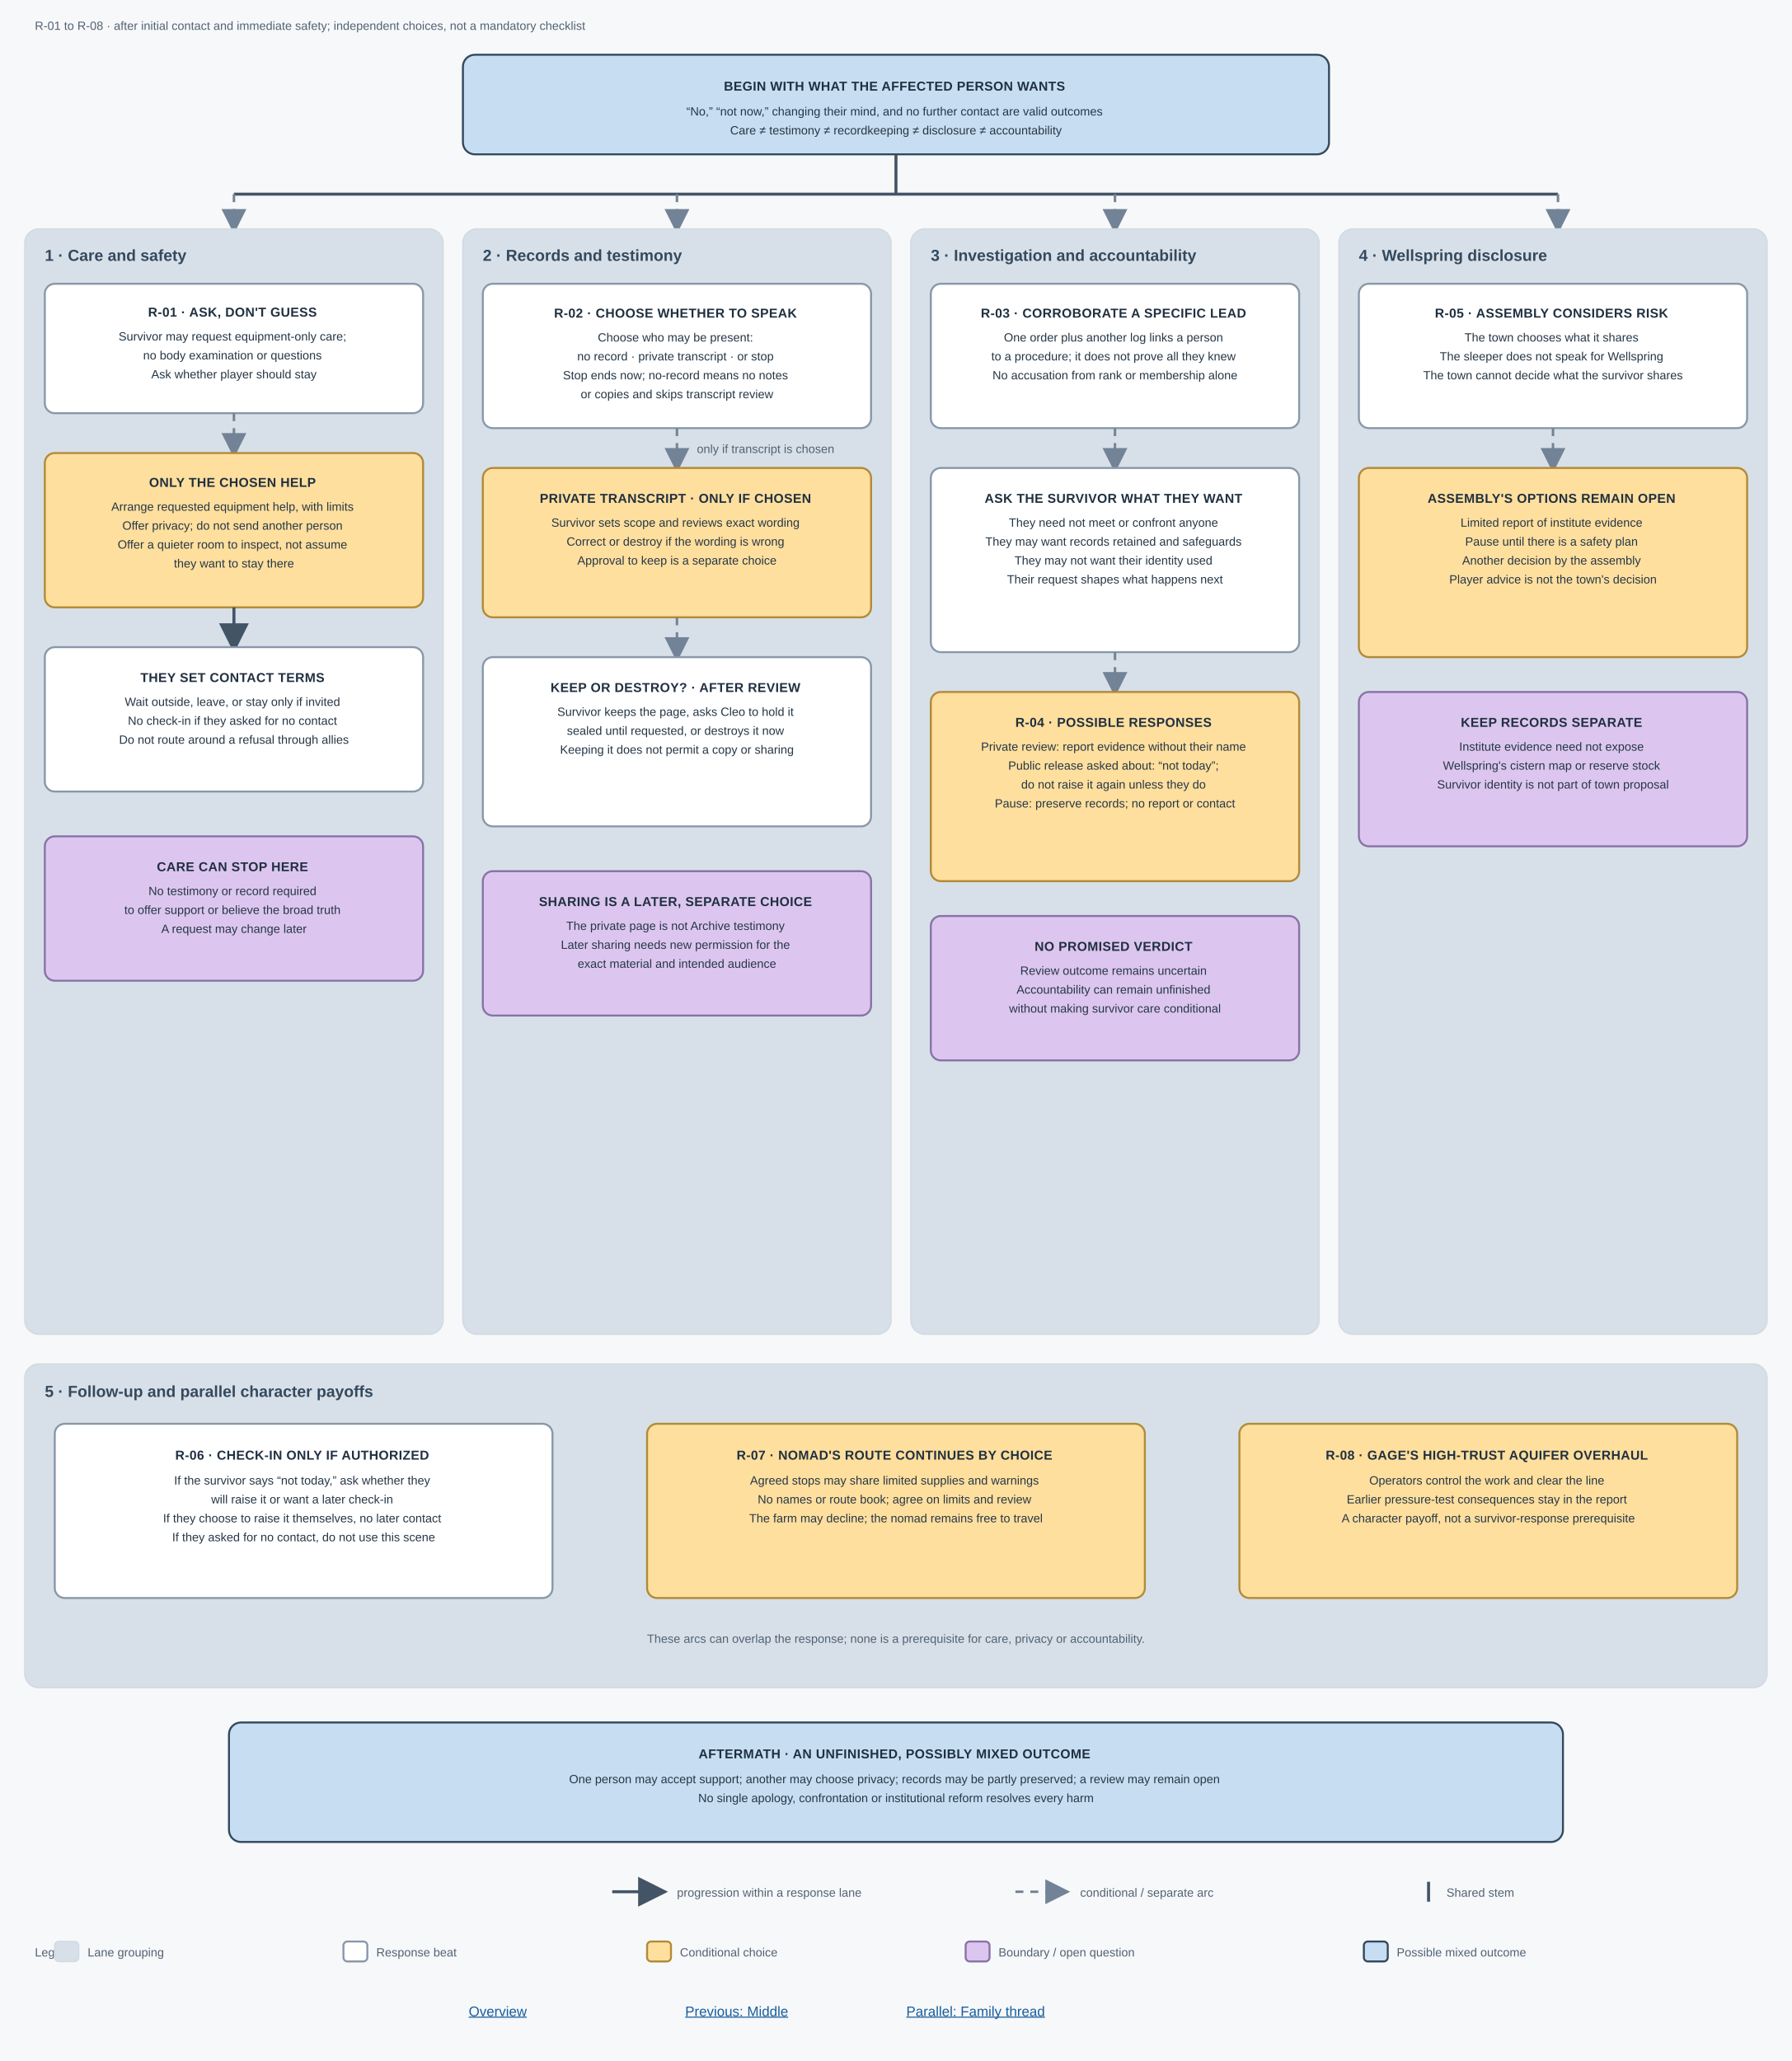
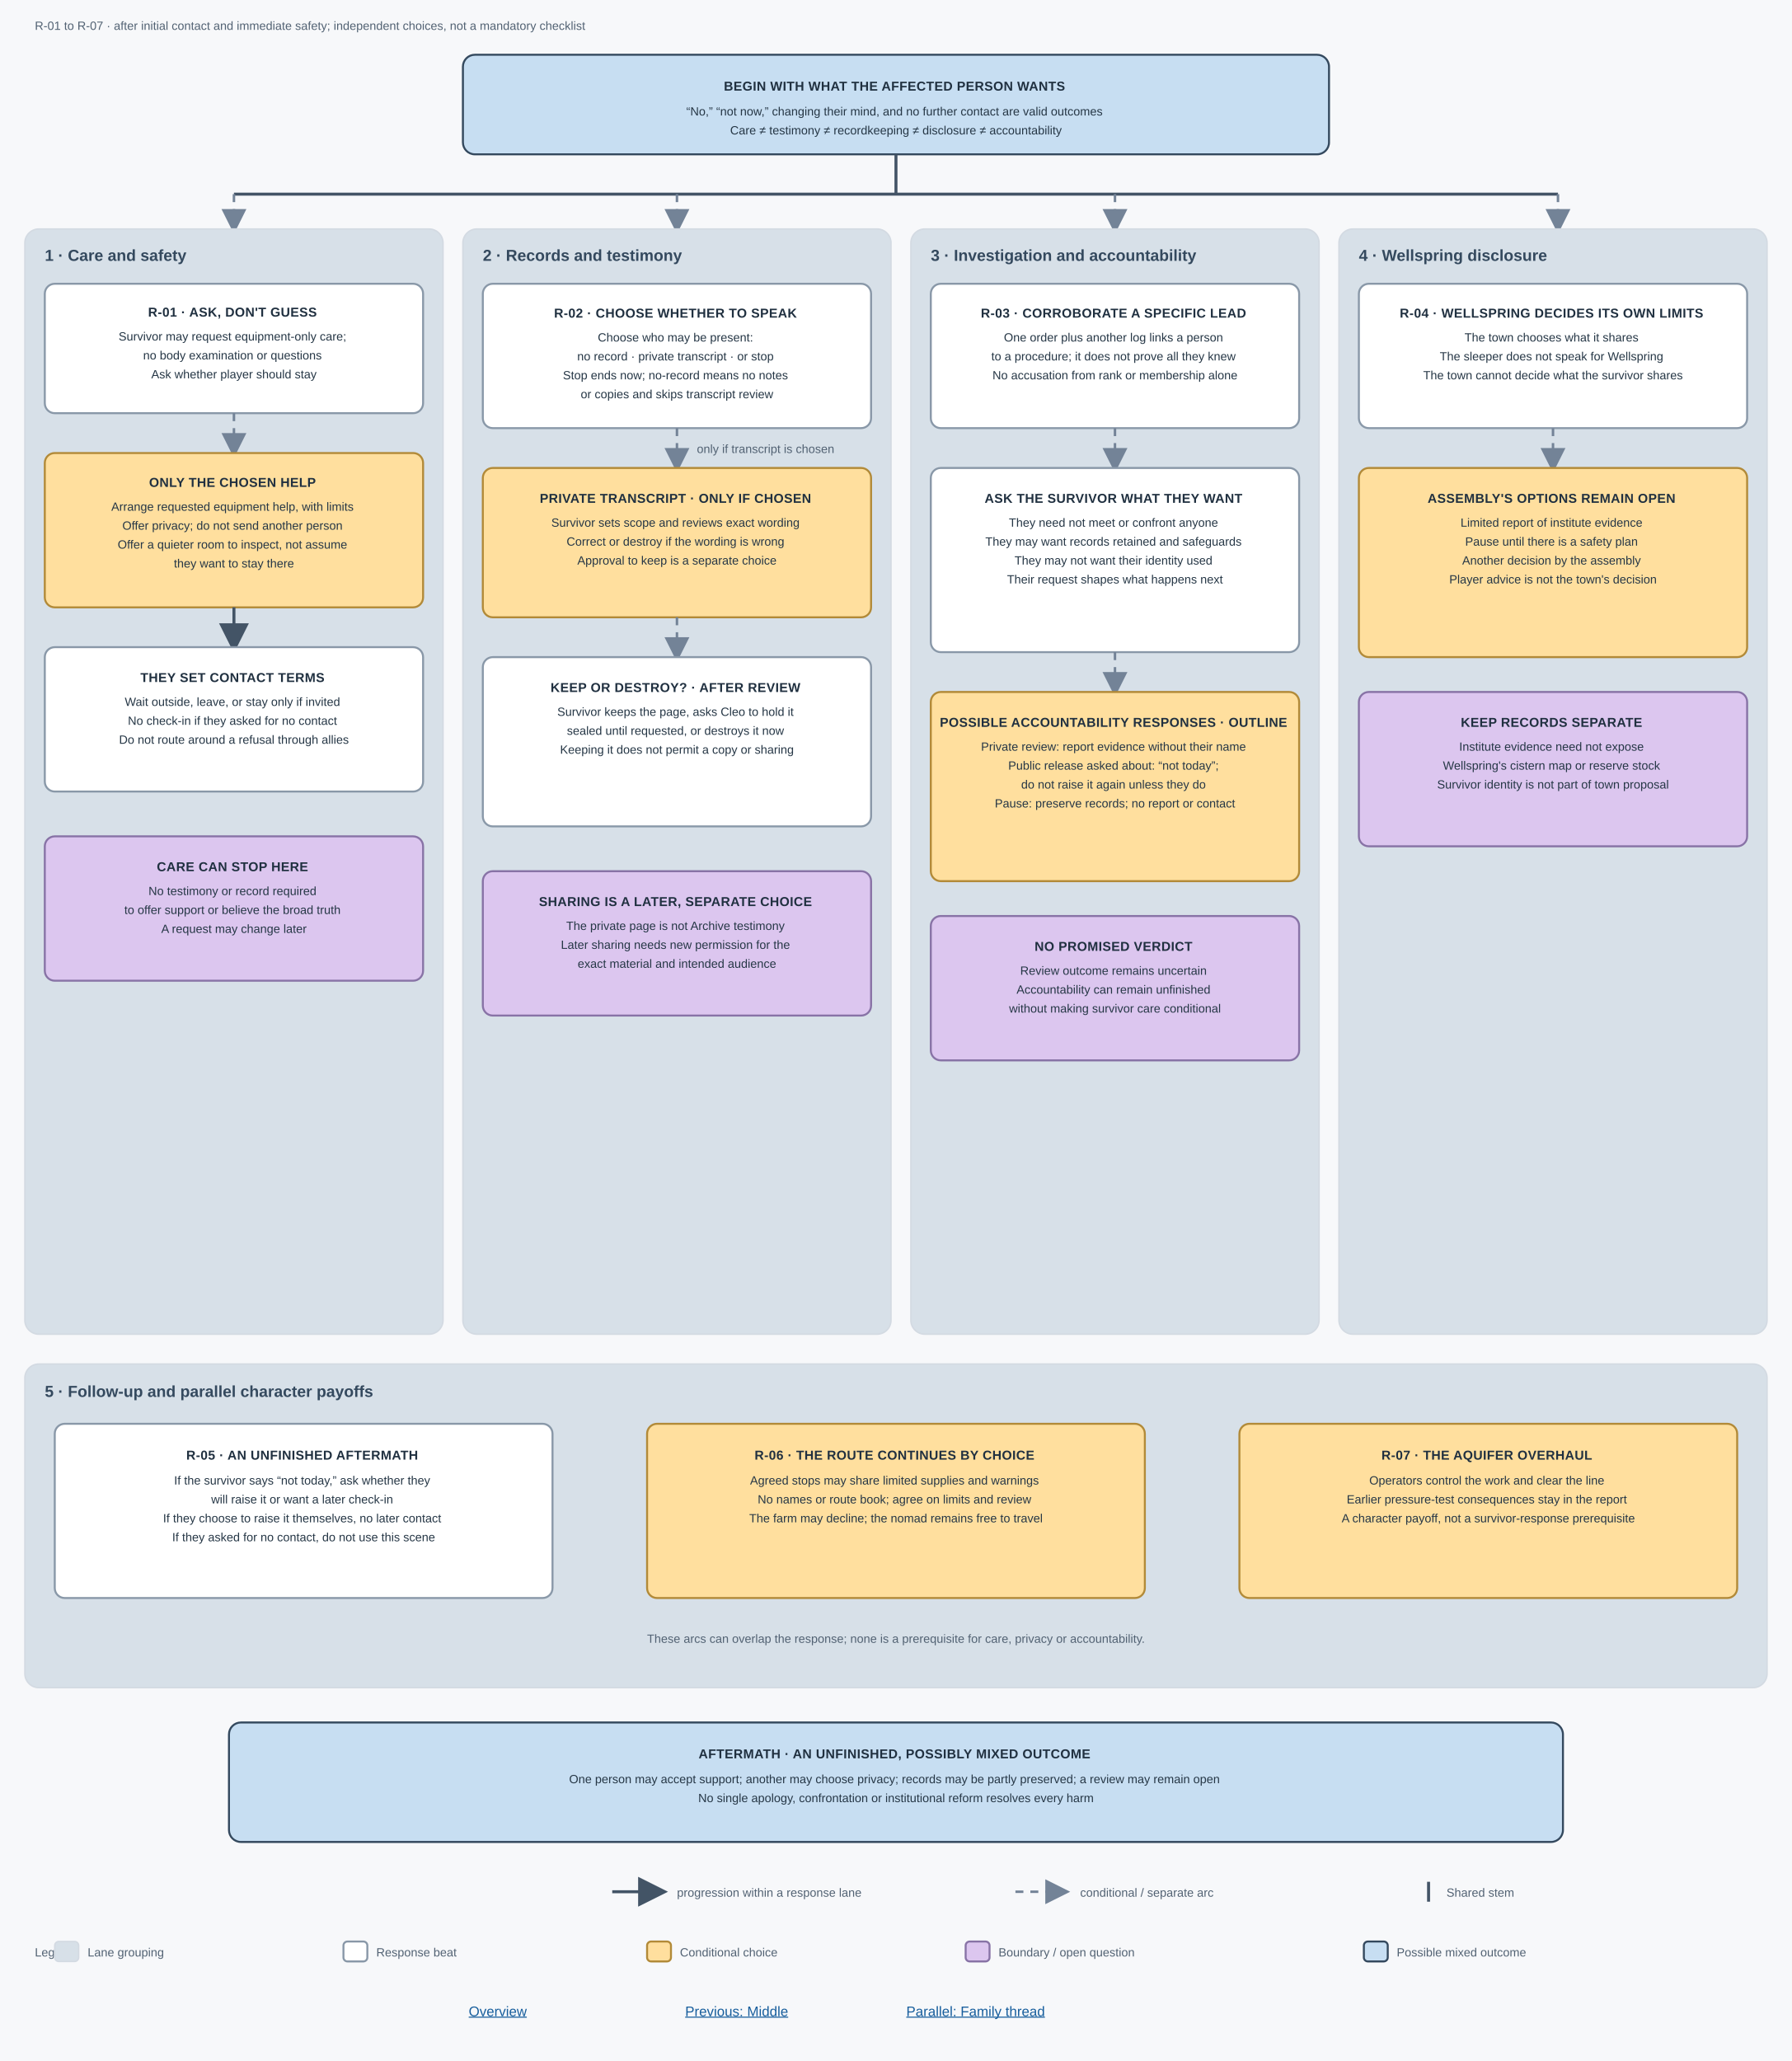
<svg xmlns="http://www.w3.org/2000/svg" width="1800" height="2070" viewBox="0 0 1800 2070" role="img" aria-labelledby="title description">
  <defs>
    <marker id="arrow" markerWidth="10" markerHeight="10" refX="8" refY="5" orient="auto" markerUnits="strokeWidth">
      <path d="M 0 0 L 10 5 L 0 10 z" fill="#435466" />
    </marker>
    <marker id="arrow-dashed" markerWidth="10" markerHeight="10" refX="8" refY="5" orient="auto" markerUnits="strokeWidth">
      <path d="M 0 0 L 10 5 L 0 10 z" fill="#738397" />
    </marker>
    <style>
			.background { fill: #f7f8fa; }
			.lane { fill: #d7e0e8; stroke: #d3dae2; stroke-width: 1.5; }
			.card { fill: #ffffff; stroke: #8998a8; stroke-width: 2; }
			.optional { fill: #ffdf9e; stroke: #b28a38; stroke-width: 2; }
			.outcome { fill: #c7def2; stroke: #34495e; stroke-width: 2; }
			.open { fill: #dcc6ef; stroke: #8873a6; stroke-width: 2; }
			.path { fill: none; stroke: #435466; stroke-width: 3; marker-end: url(#arrow); }
			.branch { fill: none; stroke: #738397; stroke-width: 2.5; stroke-dasharray: 8 7; marker-end: url(#arrow-dashed); }
			.trunk { fill: none; stroke: #435466; stroke-width: 3; }
			.lane-title { fill: #34495e; font: 700 16px "Segoe UI", Arial, sans-serif; }
			.title { fill: #203040; font: 700 13px "Segoe UI", Arial, sans-serif; letter-spacing: .3px; }
			.copy { fill: #263746; font: 12px "Segoe UI", Arial, sans-serif; }
			.small { fill: #526273; font: 12px "Segoe UI", Arial, sans-serif; }
			.nav-link { fill: #165d9c; font: 14px "Segoe UI", Arial, sans-serif; text-decoration: underline; cursor: pointer; }
		</style>
  </defs>
  <rect class="background" width="1800" height="2070" />
-   <text class="small" x="35" y="30">R-01 to R-08 · after initial contact and immediate safety; independent choices, not a mandatory checklist</text>
+   <text class="small" x="35" y="30">R-01 to R-07 · after initial contact and immediate safety; independent choices, not a mandatory checklist</text>
  <rect class="outcome" x="465" y="55" width="870" height="100" rx="12" />
  <text text-anchor="middle" x="900" y="91">
    <tspan class="title">BEGIN WITH WHAT THE AFFECTED PERSON WANTS</tspan>
    <tspan class="copy" x="900" dy="25">“No,” “not now,” changing their mind, and no further contact are valid outcomes</tspan>
    <tspan class="copy" x="900" dy="19">Care ≠ testimony ≠ recordkeeping ≠ disclosure ≠ accountability</tspan>
  </text>
  <path class="trunk" d="M 900 155 V 195" />
  <path class="trunk" d="M 235 195 H 1565" />
  <path class="branch" d="M 235 195 V 230" />
  <path class="branch" d="M 680 195 V 230" />
  <path class="branch" d="M 1120 195 V 230" />
  <path class="branch" d="M 1565 195 V 230" />
  <rect class="lane" x="25" y="230" width="420" height="1110" rx="14" />
  <text class="lane-title" x="45" y="262">1 · Care and safety</text>
  <rect class="card" x="45" y="285" width="380" height="130" rx="10" />
  <text text-anchor="middle" x="235" y="318">
    <tspan class="title">R-01 · ASK, DON'T GUESS</tspan>
    <tspan class="copy" x="235" dy="24">Survivor may request equipment-only care;</tspan>
    <tspan class="copy" x="235" dy="19">no body examination or questions</tspan>
    <tspan class="copy" x="235" dy="19">Ask whether player should stay</tspan>
  </text>
  <path class="branch" d="M 235 415 V 455" />
  <rect class="optional" x="45" y="455" width="380" height="155" rx="10" />
  <text text-anchor="middle" x="235" y="489">
    <tspan class="title">ONLY THE CHOSEN HELP</tspan>
    <tspan class="copy" x="235" dy="24">Arrange requested equipment help, with limits</tspan>
    <tspan class="copy" x="235" dy="19">Offer privacy; do not send another person</tspan>
    <tspan class="copy" x="235" dy="19">Offer a quieter room to inspect, not assume</tspan>
    <tspan class="copy" x="235" dy="19">they want to stay there</tspan>
  </text>
  <path class="path" d="M 235 610 V 650" />
  <rect class="card" x="45" y="650" width="380" height="145" rx="10" />
  <text text-anchor="middle" x="235" y="685">
    <tspan class="title">THEY SET CONTACT TERMS</tspan>
    <tspan class="copy" x="235" dy="24">Wait outside, leave, or stay only if invited</tspan>
    <tspan class="copy" x="235" dy="19">No check-in if they asked for no contact</tspan>
    <tspan class="copy" x="235" dy="19">Do not route around a refusal through allies</tspan>
  </text>
  <rect class="open" x="45" y="840" width="380" height="145" rx="10" />
  <text text-anchor="middle" x="235" y="875">
    <tspan class="title">CARE CAN STOP HERE</tspan>
    <tspan class="copy" x="235" dy="24">No testimony or record required</tspan>
    <tspan class="copy" x="235" dy="19">to offer support or believe the broad truth</tspan>
    <tspan class="copy" x="235" dy="19">A request may change later</tspan>
  </text>
  <rect class="lane" x="465" y="230" width="430" height="1110" rx="14" />
  <text class="lane-title" x="485" y="262">2 · Records and testimony</text>
  <rect class="card" x="485" y="285" width="390" height="145" rx="10" />
  <text text-anchor="middle" x="680" y="319">
    <tspan class="title">R-02 · CHOOSE WHETHER TO SPEAK</tspan>
    <tspan class="copy" x="680" dy="24">Choose who may be present:</tspan>
    <tspan class="copy" x="680" dy="19">no record · private transcript · or stop</tspan>
    <tspan class="copy" x="680" dy="19">Stop ends now; no-record means no notes</tspan>
    <tspan class="copy" x="680" dy="19">or copies and skips transcript review</tspan>
  </text>
  <path class="branch" d="M 680 430 V 470" />
  <text class="small" x="700" y="455">only if transcript is chosen</text>
  <rect class="optional" x="485" y="470" width="390" height="150" rx="10" />
  <text text-anchor="middle" x="680" y="505">
    <tspan class="title">PRIVATE TRANSCRIPT · ONLY IF CHOSEN</tspan>
    <tspan class="copy" x="680" dy="24">Survivor sets scope and reviews exact wording</tspan>
    <tspan class="copy" x="680" dy="19">Correct or destroy if the wording is wrong</tspan>
    <tspan class="copy" x="680" dy="19">Approval to keep is a separate choice</tspan>
  </text>
  <path class="branch" d="M 680 620 V 660" />
  <rect class="card" x="485" y="660" width="390" height="170" rx="10" />
  <text text-anchor="middle" x="680" y="695">
    <tspan class="title">KEEP OR DESTROY? · AFTER REVIEW</tspan>
    <tspan class="copy" x="680" dy="24">Survivor keeps the page, asks Cleo to hold it</tspan>
    <tspan class="copy" x="680" dy="19">sealed until requested, or destroys it now</tspan>
    <tspan class="copy" x="680" dy="19">Keeping it does not permit a copy or sharing</tspan>
  </text>
  <rect class="open" x="485" y="875" width="390" height="145" rx="10" />
  <text text-anchor="middle" x="680" y="910">
    <tspan class="title">SHARING IS A LATER, SEPARATE CHOICE</tspan>
    <tspan class="copy" x="680" dy="24">The private page is not Archive testimony</tspan>
    <tspan class="copy" x="680" dy="19">Later sharing needs new permission for the</tspan>
    <tspan class="copy" x="680" dy="19">exact material and intended audience</tspan>
  </text>
  <rect class="lane" x="915" y="230" width="410" height="1110" rx="14" />
  <text class="lane-title" x="935" y="262">3 · Investigation and accountability</text>
  <rect class="card" x="935" y="285" width="370" height="145" rx="10" />
  <text text-anchor="middle" x="1120" y="319">
    <tspan class="title">R-03 · CORROBORATE A SPECIFIC LEAD</tspan>
    <tspan class="copy" x="1120" dy="24">One order plus another log links a person</tspan>
    <tspan class="copy" x="1120" dy="19">to a procedure; it does not prove all they knew</tspan>
    <tspan class="copy" x="1120" dy="19">No accusation from rank or membership alone</tspan>
  </text>
  <path class="branch" d="M 1120 430 V 470" />
  <rect class="card" x="935" y="470" width="370" height="185" rx="10" />
  <text text-anchor="middle" x="1120" y="505">
    <tspan class="title">ASK THE SURVIVOR WHAT THEY WANT</tspan>
    <tspan class="copy" x="1120" dy="24">They need not meet or confront anyone</tspan>
    <tspan class="copy" x="1120" dy="19">They may want records retained and safeguards</tspan>
    <tspan class="copy" x="1120" dy="19">They may not want their identity used</tspan>
    <tspan class="copy" x="1120" dy="19">Their request shapes what happens next</tspan>
  </text>
  <path class="branch" d="M 1120 655 V 695" />
  <rect class="optional" x="935" y="695" width="370" height="190" rx="10" />
  <text text-anchor="middle" x="1120" y="730">
-     <tspan class="title">R-04 · POSSIBLE RESPONSES</tspan>
+     <tspan class="title">POSSIBLE ACCOUNTABILITY RESPONSES · OUTLINE</tspan>
    <tspan class="copy" x="1120" dy="24">Private review: report evidence without their name</tspan>
    <tspan class="copy" x="1120" dy="19">Public release asked about: “not today”;</tspan>
    <tspan class="copy" x="1120" dy="19">do not raise it again unless they do</tspan>
    <tspan class="copy" x="1120" dy="19">Pause: preserve records; no report or contact</tspan>
  </text>
  <rect class="open" x="935" y="920" width="370" height="145" rx="10" />
  <text text-anchor="middle" x="1120" y="955">
    <tspan class="title">NO PROMISED VERDICT</tspan>
    <tspan class="copy" x="1120" dy="24">Review outcome remains uncertain</tspan>
    <tspan class="copy" x="1120" dy="19">Accountability can remain unfinished</tspan>
    <tspan class="copy" x="1120" dy="19">without making survivor care conditional</tspan>
  </text>
  <rect class="lane" x="1345" y="230" width="430" height="1110" rx="14" />
  <text class="lane-title" x="1365" y="262">4 · Wellspring disclosure</text>
  <rect class="card" x="1365" y="285" width="390" height="145" rx="10" />
  <text text-anchor="middle" x="1560" y="319">
-     <tspan class="title">R-05 · ASSEMBLY CONSIDERS RISK</tspan>
+     <tspan class="title">R-04 · WELLSPRING DECIDES ITS OWN LIMITS</tspan>
    <tspan class="copy" x="1560" dy="24">The town chooses what it shares</tspan>
    <tspan class="copy" x="1560" dy="19">The sleeper does not speak for Wellspring</tspan>
    <tspan class="copy" x="1560" dy="19">The town cannot decide what the survivor shares</tspan>
  </text>
  <path class="branch" d="M 1560 430 V 470" />
  <rect class="optional" x="1365" y="470" width="390" height="190" rx="10" />
  <text text-anchor="middle" x="1560" y="505">
    <tspan class="title">ASSEMBLY'S OPTIONS REMAIN OPEN</tspan>
    <tspan class="copy" x="1560" dy="24">Limited report of institute evidence</tspan>
    <tspan class="copy" x="1560" dy="19">Pause until there is a safety plan</tspan>
    <tspan class="copy" x="1560" dy="19">Another decision by the assembly</tspan>
    <tspan class="copy" x="1560" dy="19">Player advice is not the town's decision</tspan>
  </text>
  <rect class="open" x="1365" y="695" width="390" height="155" rx="10" />
  <text text-anchor="middle" x="1560" y="730">
    <tspan class="title">KEEP RECORDS SEPARATE</tspan>
    <tspan class="copy" x="1560" dy="24">Institute evidence need not expose</tspan>
    <tspan class="copy" x="1560" dy="19">Wellspring's cistern map or reserve stock</tspan>
    <tspan class="copy" x="1560" dy="19">Survivor identity is not part of town proposal</tspan>
  </text>
  <rect class="lane" x="25" y="1370" width="1750" height="325" rx="14" />
  <text class="lane-title" x="45" y="1403">5 · Follow-up and parallel character payoffs</text>
  <rect class="card" x="55" y="1430" width="500" height="175" rx="10" />
  <text text-anchor="middle" x="305" y="1466">
-     <tspan class="title">R-06 · CHECK-IN ONLY IF AUTHORIZED</tspan>
+     <tspan class="title">R-05 · AN UNFINISHED AFTERMATH</tspan>
    <tspan class="copy" x="305" dy="25">If the survivor says “not today,” ask whether they</tspan>
    <tspan class="copy" x="305" dy="19">will raise it or want a later check-in</tspan>
    <tspan class="copy" x="305" dy="19">If they choose to raise it themselves, no later contact</tspan>
    <tspan class="copy" x="305" dy="19">If they asked for no contact, do not use this scene</tspan>
  </text>
  <rect class="optional" x="650" y="1430" width="500" height="175" rx="10" />
  <text text-anchor="middle" x="900" y="1466">
-     <tspan class="title">R-07 · NOMAD'S ROUTE CONTINUES BY CHOICE</tspan>
+     <tspan class="title">R-06 · THE ROUTE CONTINUES BY CHOICE</tspan>
    <tspan class="copy" x="900" dy="25">Agreed stops may share limited supplies and warnings</tspan>
    <tspan class="copy" x="900" dy="19">No names or route book; agree on limits and review</tspan>
    <tspan class="copy" x="900" dy="19">The farm may decline; the nomad remains free to travel</tspan>
  </text>
  <rect class="optional" x="1245" y="1430" width="500" height="175" rx="10" />
  <text text-anchor="middle" x="1495" y="1466">
-     <tspan class="title">R-08 · GAGE'S HIGH-TRUST AQUIFER OVERHAUL</tspan>
+     <tspan class="title">R-07 · THE AQUIFER OVERHAUL</tspan>
    <tspan class="copy" x="1495" dy="25">Operators control the work and clear the line</tspan>
    <tspan class="copy" x="1495" dy="19">Earlier pressure-test consequences stay in the report</tspan>
    <tspan class="copy" x="1495" dy="19">A character payoff, not a survivor-response prerequisite</tspan>
  </text>
  <text class="small" x="900" y="1650" text-anchor="middle">These arcs can overlap the response; none is a prerequisite for care, privacy or accountability.</text>
  <rect class="outcome" x="230" y="1730" width="1340" height="120" rx="12" />
  <text text-anchor="middle" x="900" y="1766">
    <tspan class="title">AFTERMATH · AN UNFINISHED, POSSIBLY MIXED OUTCOME</tspan>
    <tspan class="copy" x="900" dy="25">One person may accept support; another may choose privacy; records may be partly preserved; a review may remain open</tspan>
    <tspan class="copy" x="900" dy="19">No single apology, confrontation or institutional reform resolves every harm</tspan>
  </text>
  <line x1="615" y1="1900" x2="665" y2="1900" class="path" />
  <text class="small" x="680" y="1905">progression within a response lane</text>
  <line x1="1020" y1="1900" x2="1070" y2="1900" class="branch" />
  <text class="small" x="1085" y="1905">conditional / separate arc</text>
  <line x1="1435" y1="1890" x2="1435" y2="1910" class="trunk" />
  <text class="small" x="1453" y="1905">Shared stem</text>
  <g>
    <text class="small" x="35" y="1965" font-weight="700">Legend</text>
    <rect x="55" y="1950" width="24" height="20" rx="4" class="lane" />
    <text class="small" x="88" y="1965">Lane grouping</text>
    <rect x="345" y="1950" width="24" height="20" rx="4" class="card" />
    <text class="small" x="378" y="1965">Response beat</text>
    <rect x="650" y="1950" width="24" height="20" rx="4" class="optional" />
    <text class="small" x="683" y="1965">Conditional choice</text>
    <rect x="970" y="1950" width="24" height="20" rx="4" class="open" />
    <text class="small" x="1003" y="1965">Boundary / open question</text>
    <rect x="1370" y="1950" width="24" height="20" rx="4" class="outcome" />
    <text class="small" x="1403" y="1965">Possible mixed outcome</text>
  </g>
  <g text-anchor="middle">
    <a href="Overview.svg">
      <text class="nav-link" x="500" y="2025">Overview</text>
    </a>
    <a href="Middle.svg">
      <text class="nav-link" x="740" y="2025">Previous: Middle</text>
    </a>
    <a href="Family.svg">
      <text class="nav-link" x="980" y="2025">Parallel: Family thread</text>
    </a>
  </g>
</svg>
